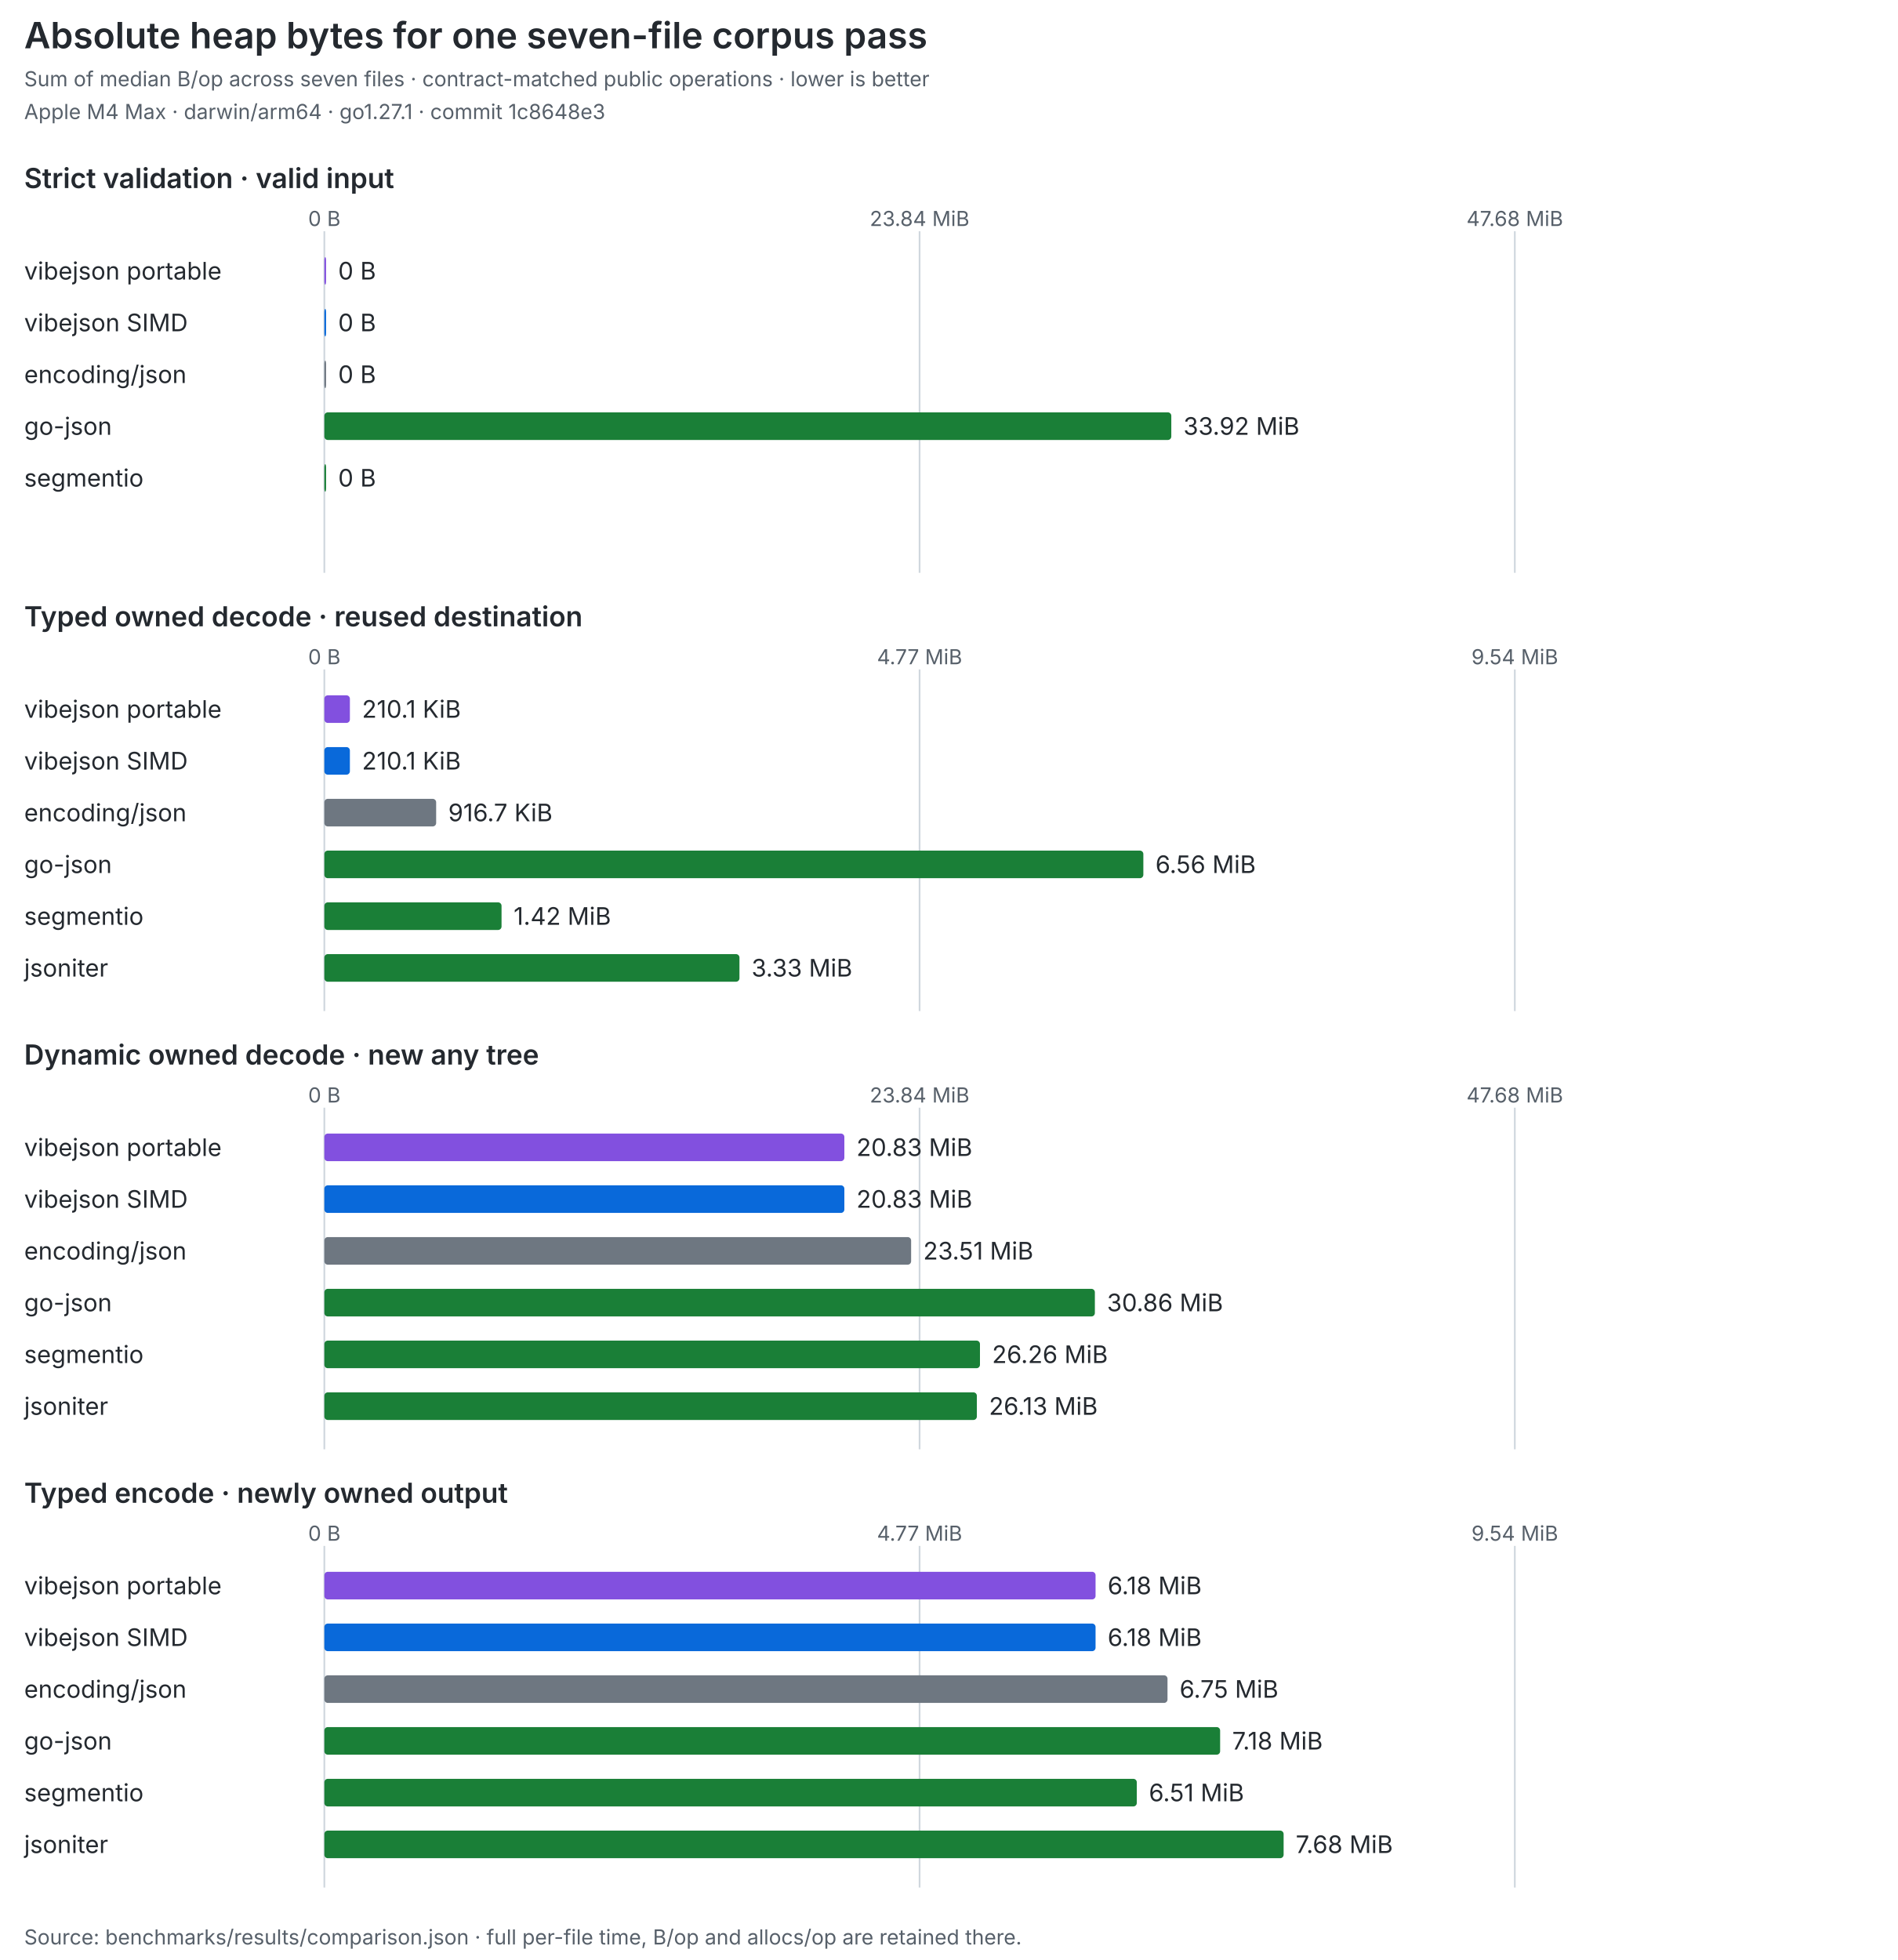
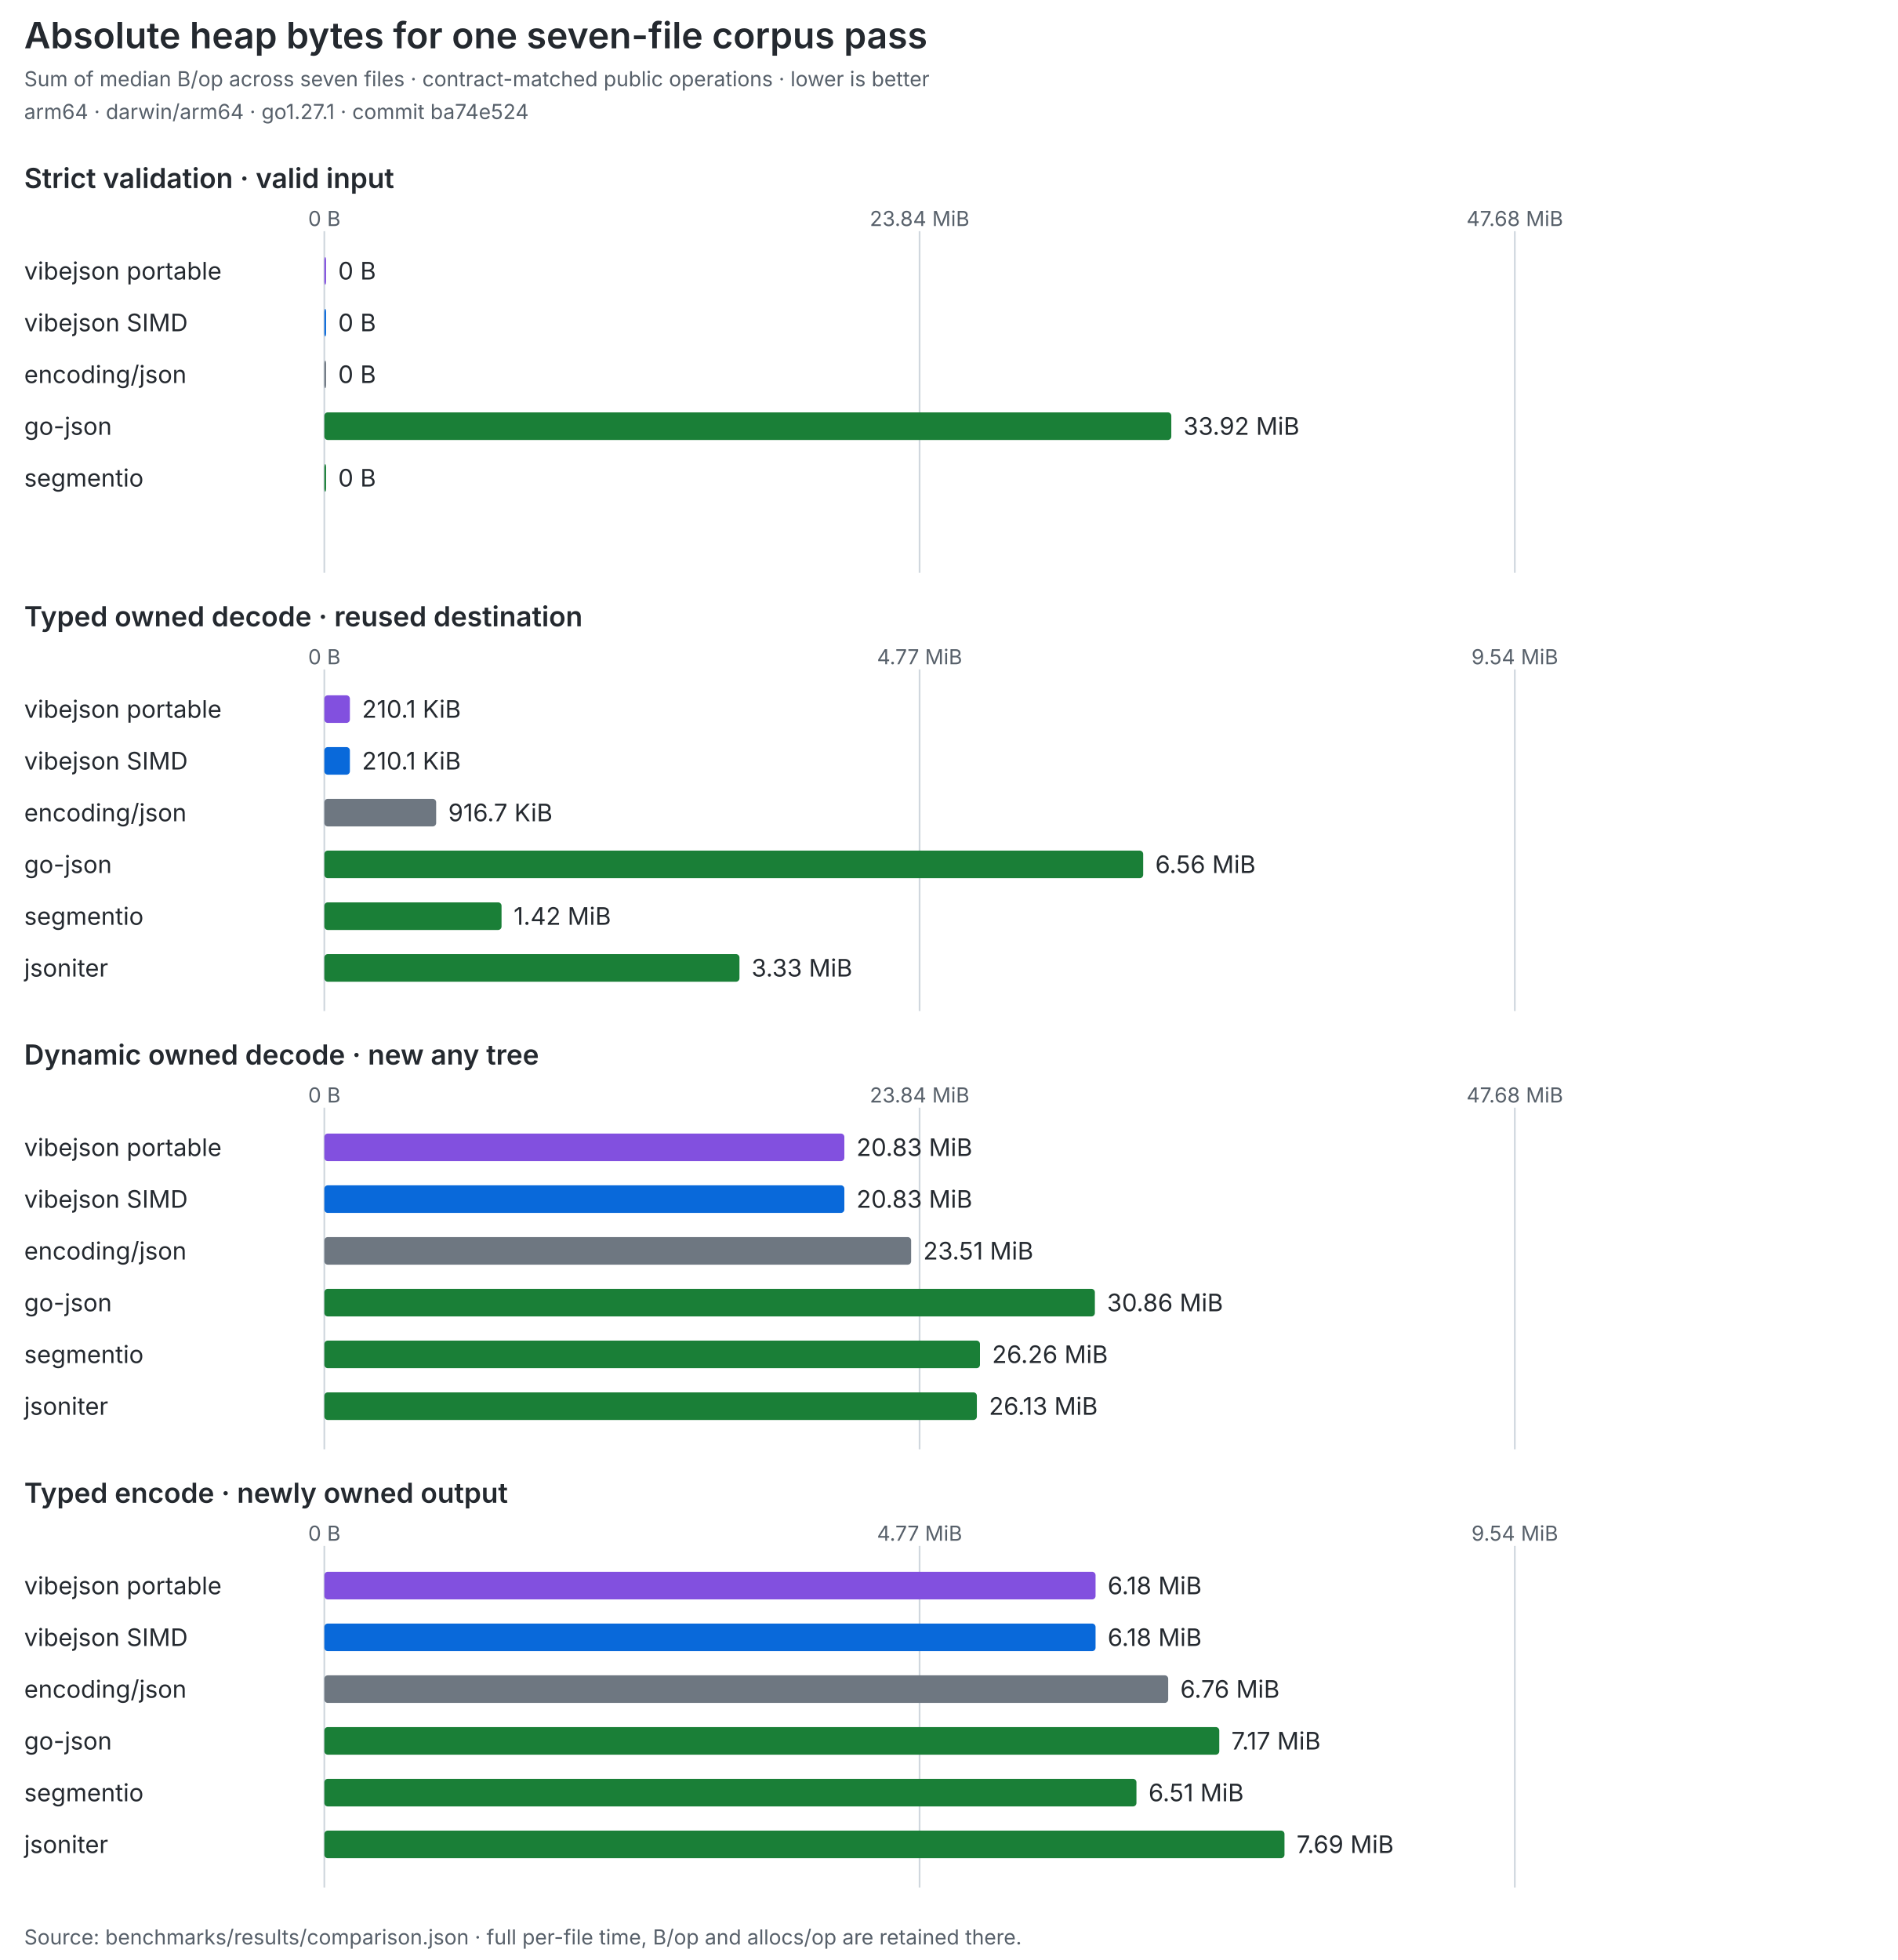
<svg xmlns="http://www.w3.org/2000/svg" width="1100" height="1136" viewBox="0 0 1100 1136" role="img" aria-labelledby="title desc">
  <style>
text{fill:#24292f;font:14px -apple-system,BlinkMacSystemFont,"Segoe UI",sans-serif}.heading{font-size:21px;font-weight:600}.panel{font-size:16px;font-weight:600}.note{font-size:12px;fill:#57606a}.grid{stroke:#d0d7de;stroke-width:1}.portable{fill:#8250df}.simd{fill:#0969da}.reference{fill:#6e7781}.peer{fill:#1a7f37}@media(prefers-color-scheme:dark){text{fill:#f0f6fc}.note{fill:#8c959f}.grid{stroke:#30363d}.portable{fill:#bc8cff}.simd{fill:#58a6ff}.reference{fill:#8c959f}.peer{fill:#3fb950}}</style>
  <text class="heading" x="14" y="28">Absolute heap bytes for one seven-file corpus pass</text>
  <text class="note" x="14" y="50">Sum of median B/op across seven files · contract-matched public operations · lower is better</text>
-   <text class="note" x="14" y="69">Apple M4 Max · darwin/arm64 · go1.27.1 · commit 1c8648e3</text>
+   <text class="note" x="14" y="69">arm64 · darwin/arm64 · go1.27.1 · commit ba74e524</text>
  <text class="panel" x="14" y="109.0">Strict validation · valid input</text>
  <line class="grid" x1="188.0" y1="134.0" x2="188.0" y2="332.0" />
  <text class="note" x="188.0" y="131.0" text-anchor="middle">0 B</text>
  <line class="grid" x1="533.0" y1="134.0" x2="533.0" y2="332.0" />
  <text class="note" x="533.0" y="131.0" text-anchor="middle">23.84 MiB</text>
  <line class="grid" x1="878.0" y1="134.0" x2="878.0" y2="332.0" />
  <text class="note" x="878.0" y="131.0" text-anchor="middle">47.68 MiB</text>
  <text x="14" y="162.0">vibejson portable</text>
  <rect class="portable" x="188.0" y="149.0" width="1.0" height="16" rx="2" />
  <text x="196.0" y="162.0">0 B</text>
  <text x="14" y="192.0">vibejson SIMD</text>
  <rect class="simd" x="188.0" y="179.0" width="1.0" height="16" rx="2" />
  <text x="196.0" y="192.0">0 B</text>
  <text x="14" y="222.0">encoding/json</text>
  <rect class="reference" x="188.0" y="209.0" width="1.0" height="16" rx="2" />
  <text x="196.0" y="222.0">0 B</text>
  <text x="14" y="252.0">go-json</text>
  <rect class="peer" x="188.0" y="239.0" width="490.9" height="16" rx="2" />
  <text x="685.9" y="252.0">33.92 MiB</text>
  <text x="14" y="282.0">segmentio</text>
  <rect class="peer" x="188.0" y="269.0" width="1.0" height="16" rx="2" />
  <text x="196.0" y="282.0">0 B</text>
  <text class="panel" x="14" y="363.0">Typed owned decode · reused destination</text>
  <line class="grid" x1="188.0" y1="388.0" x2="188.0" y2="586.0" />
  <text class="note" x="188.0" y="385.0" text-anchor="middle">0 B</text>
  <line class="grid" x1="533.0" y1="388.0" x2="533.0" y2="586.0" />
  <text class="note" x="533.0" y="385.0" text-anchor="middle">4.77 MiB</text>
  <line class="grid" x1="878.0" y1="388.0" x2="878.0" y2="586.0" />
  <text class="note" x="878.0" y="385.0" text-anchor="middle">9.54 MiB</text>
  <text x="14" y="416.0">vibejson portable</text>
  <rect class="portable" x="188.0" y="403.0" width="14.8" height="16" rx="2" />
  <text x="209.8" y="416.0">210.1 KiB</text>
  <text x="14" y="446.0">vibejson SIMD</text>
  <rect class="simd" x="188.0" y="433.0" width="14.8" height="16" rx="2" />
  <text x="209.8" y="446.0">210.1 KiB</text>
  <text x="14" y="476.0">encoding/json</text>
  <rect class="reference" x="188.0" y="463.0" width="64.8" height="16" rx="2" />
  <text x="259.8" y="476.0">916.7 KiB</text>
  <text x="14" y="506.0">go-json</text>
-   <rect class="peer" x="188.0" y="493.0" width="474.7" height="16" rx="2" />
-   <text x="669.7" y="506.0">6.56 MiB</text>
+   <rect class="peer" x="188.0" y="493.0" width="474.6" height="16" rx="2" />
+   <text x="669.6" y="506.0">6.56 MiB</text>
  <text x="14" y="536.0">segmentio</text>
  <rect class="peer" x="188.0" y="523.0" width="102.7" height="16" rx="2" />
  <text x="297.7" y="536.0">1.42 MiB</text>
  <text x="14" y="566.0">jsoniter</text>
  <rect class="peer" x="188.0" y="553.0" width="240.6" height="16" rx="2" />
  <text x="435.6" y="566.0">3.33 MiB</text>
  <text class="panel" x="14" y="617.0">Dynamic owned decode · new any tree</text>
  <line class="grid" x1="188.0" y1="642.0" x2="188.0" y2="840.0" />
  <text class="note" x="188.0" y="639.0" text-anchor="middle">0 B</text>
  <line class="grid" x1="533.0" y1="642.0" x2="533.0" y2="840.0" />
  <text class="note" x="533.0" y="639.0" text-anchor="middle">23.84 MiB</text>
  <line class="grid" x1="878.0" y1="642.0" x2="878.0" y2="840.0" />
  <text class="note" x="878.0" y="639.0" text-anchor="middle">47.68 MiB</text>
  <text x="14" y="670.0">vibejson portable</text>
  <rect class="portable" x="188.0" y="657.0" width="301.4" height="16" rx="2" />
  <text x="496.4" y="670.0">20.83 MiB</text>
  <text x="14" y="700.0">vibejson SIMD</text>
  <rect class="simd" x="188.0" y="687.0" width="301.4" height="16" rx="2" />
  <text x="496.4" y="700.0">20.83 MiB</text>
  <text x="14" y="730.0">encoding/json</text>
  <rect class="reference" x="188.0" y="717.0" width="340.1" height="16" rx="2" />
  <text x="535.1" y="730.0">23.51 MiB</text>
  <text x="14" y="760.0">go-json</text>
  <rect class="peer" x="188.0" y="747.0" width="446.6" height="16" rx="2" />
  <text x="641.6" y="760.0">30.86 MiB</text>
  <text x="14" y="790.0">segmentio</text>
  <rect class="peer" x="188.0" y="777.0" width="380.0" height="16" rx="2" />
  <text x="575.0" y="790.0">26.26 MiB</text>
  <text x="14" y="820.0">jsoniter</text>
  <rect class="peer" x="188.0" y="807.0" width="378.2" height="16" rx="2" />
  <text x="573.2" y="820.0">26.13 MiB</text>
  <text class="panel" x="14" y="871.0">Typed encode · newly owned output</text>
  <line class="grid" x1="188.0" y1="896.0" x2="188.0" y2="1094.0" />
  <text class="note" x="188.0" y="893.0" text-anchor="middle">0 B</text>
  <line class="grid" x1="533.0" y1="896.0" x2="533.0" y2="1094.0" />
  <text class="note" x="533.0" y="893.0" text-anchor="middle">4.77 MiB</text>
  <line class="grid" x1="878.0" y1="896.0" x2="878.0" y2="1094.0" />
  <text class="note" x="878.0" y="893.0" text-anchor="middle">9.54 MiB</text>
  <text x="14" y="924.0">vibejson portable</text>
  <rect class="portable" x="188.0" y="911.0" width="447.0" height="16" rx="2" />
  <text x="642.0" y="924.0">6.18 MiB</text>
  <text x="14" y="954.0">vibejson SIMD</text>
  <rect class="simd" x="188.0" y="941.0" width="447.0" height="16" rx="2" />
  <text x="642.0" y="954.0">6.18 MiB</text>
  <text x="14" y="984.0">encoding/json</text>
-   <rect class="reference" x="188.0" y="971.0" width="488.7" height="16" rx="2" />
-   <text x="683.7" y="984.0">6.75 MiB</text>
+   <rect class="reference" x="188.0" y="971.0" width="489.1" height="16" rx="2" />
+   <text x="684.1" y="984.0">6.76 MiB</text>
  <text x="14" y="1014.0">go-json</text>
-   <rect class="peer" x="188.0" y="1001.0" width="519.2" height="16" rx="2" />
-   <text x="714.2" y="1014.0">7.18 MiB</text>
+   <rect class="peer" x="188.0" y="1001.0" width="518.7" height="16" rx="2" />
+   <text x="713.7" y="1014.0">7.17 MiB</text>
  <text x="14" y="1044.0">segmentio</text>
-   <rect class="peer" x="188.0" y="1031.0" width="470.9" height="16" rx="2" />
-   <text x="665.9" y="1044.0">6.51 MiB</text>
+   <rect class="peer" x="188.0" y="1031.0" width="470.7" height="16" rx="2" />
+   <text x="665.7" y="1044.0">6.51 MiB</text>
  <text x="14" y="1074.0">jsoniter</text>
-   <rect class="peer" x="188.0" y="1061.0" width="556.0" height="16" rx="2" />
-   <text x="751.0" y="1074.0">7.68 MiB</text>
+   <rect class="peer" x="188.0" y="1061.0" width="556.5" height="16" rx="2" />
+   <text x="751.5" y="1074.0">7.69 MiB</text>
  <text class="note" x="14" y="1127">Source: benchmarks/results/comparison.json · full per-file time, B/op and allocs/op are retained there.</text>
</svg>
